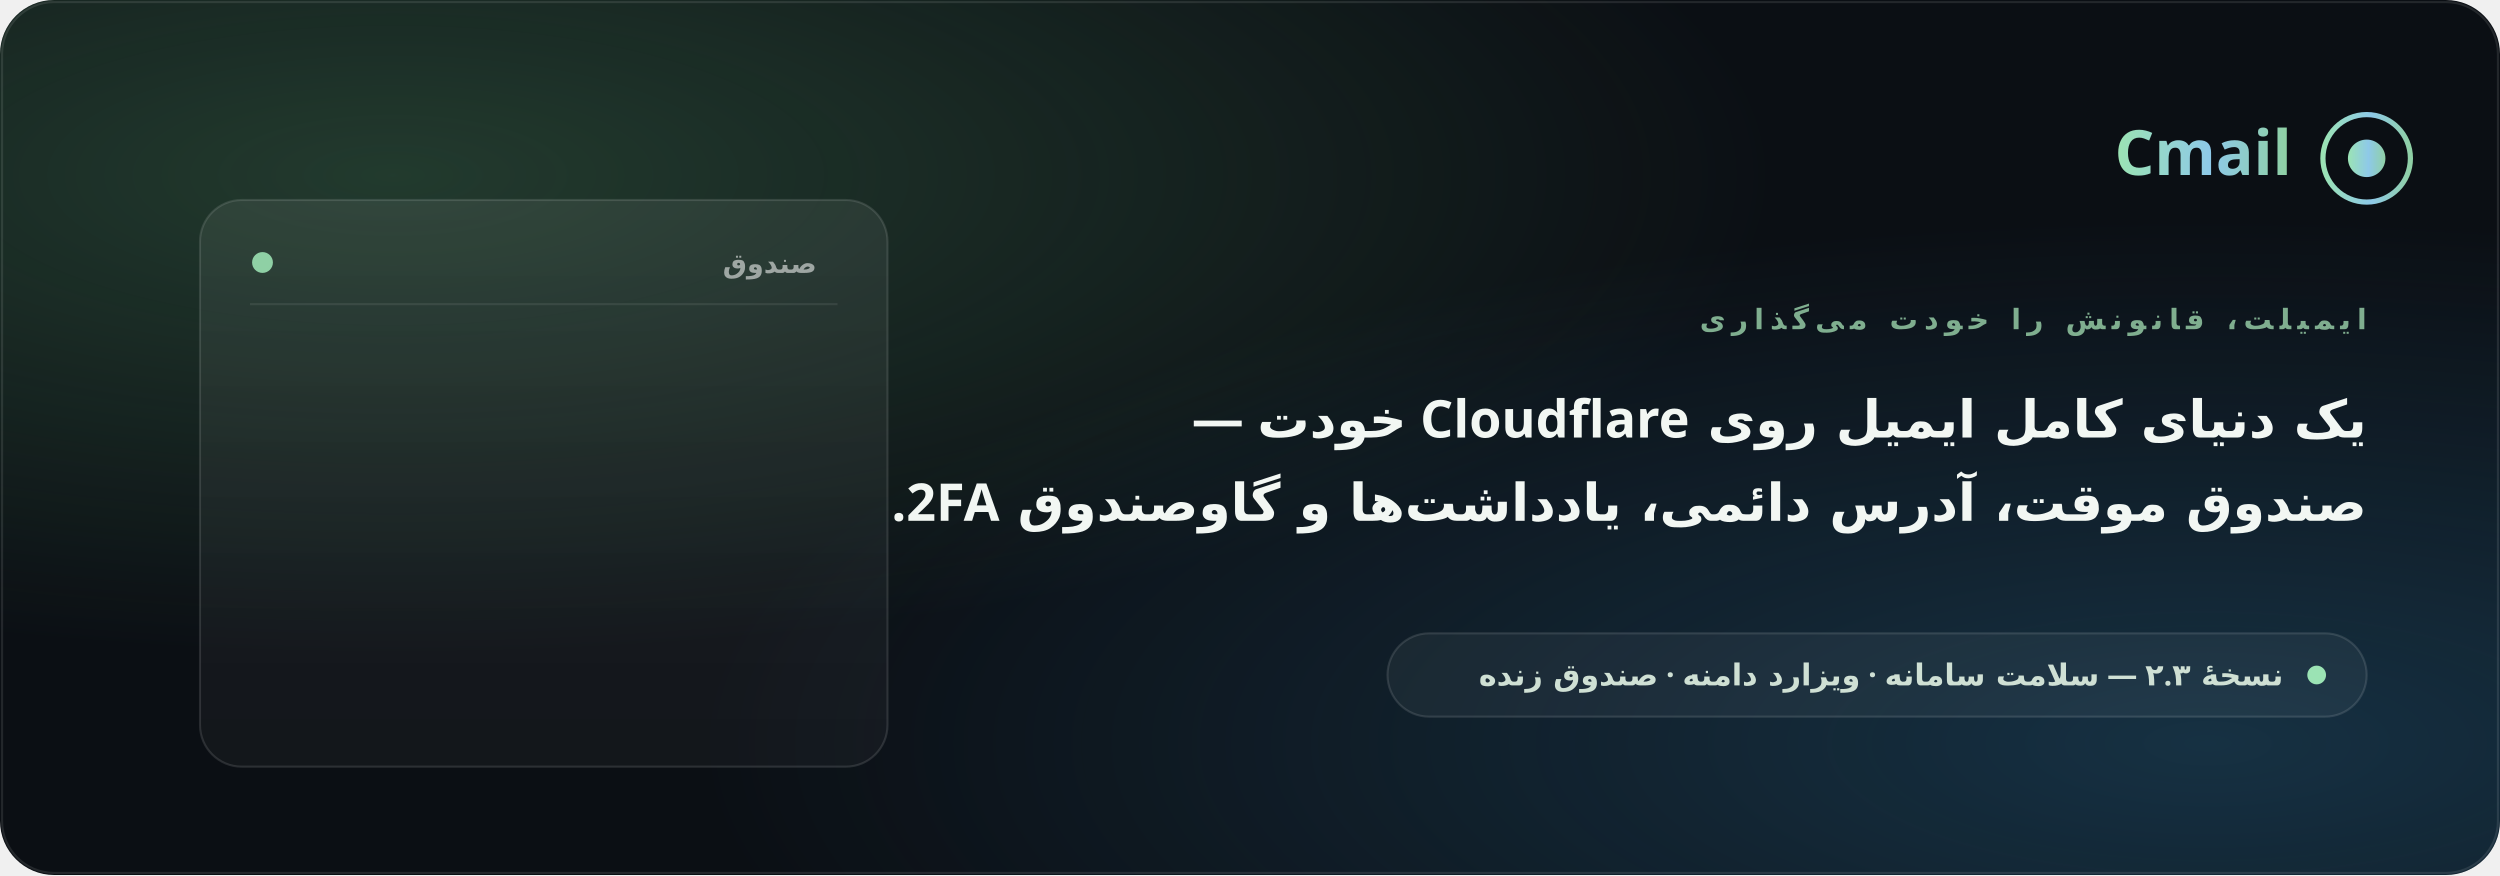
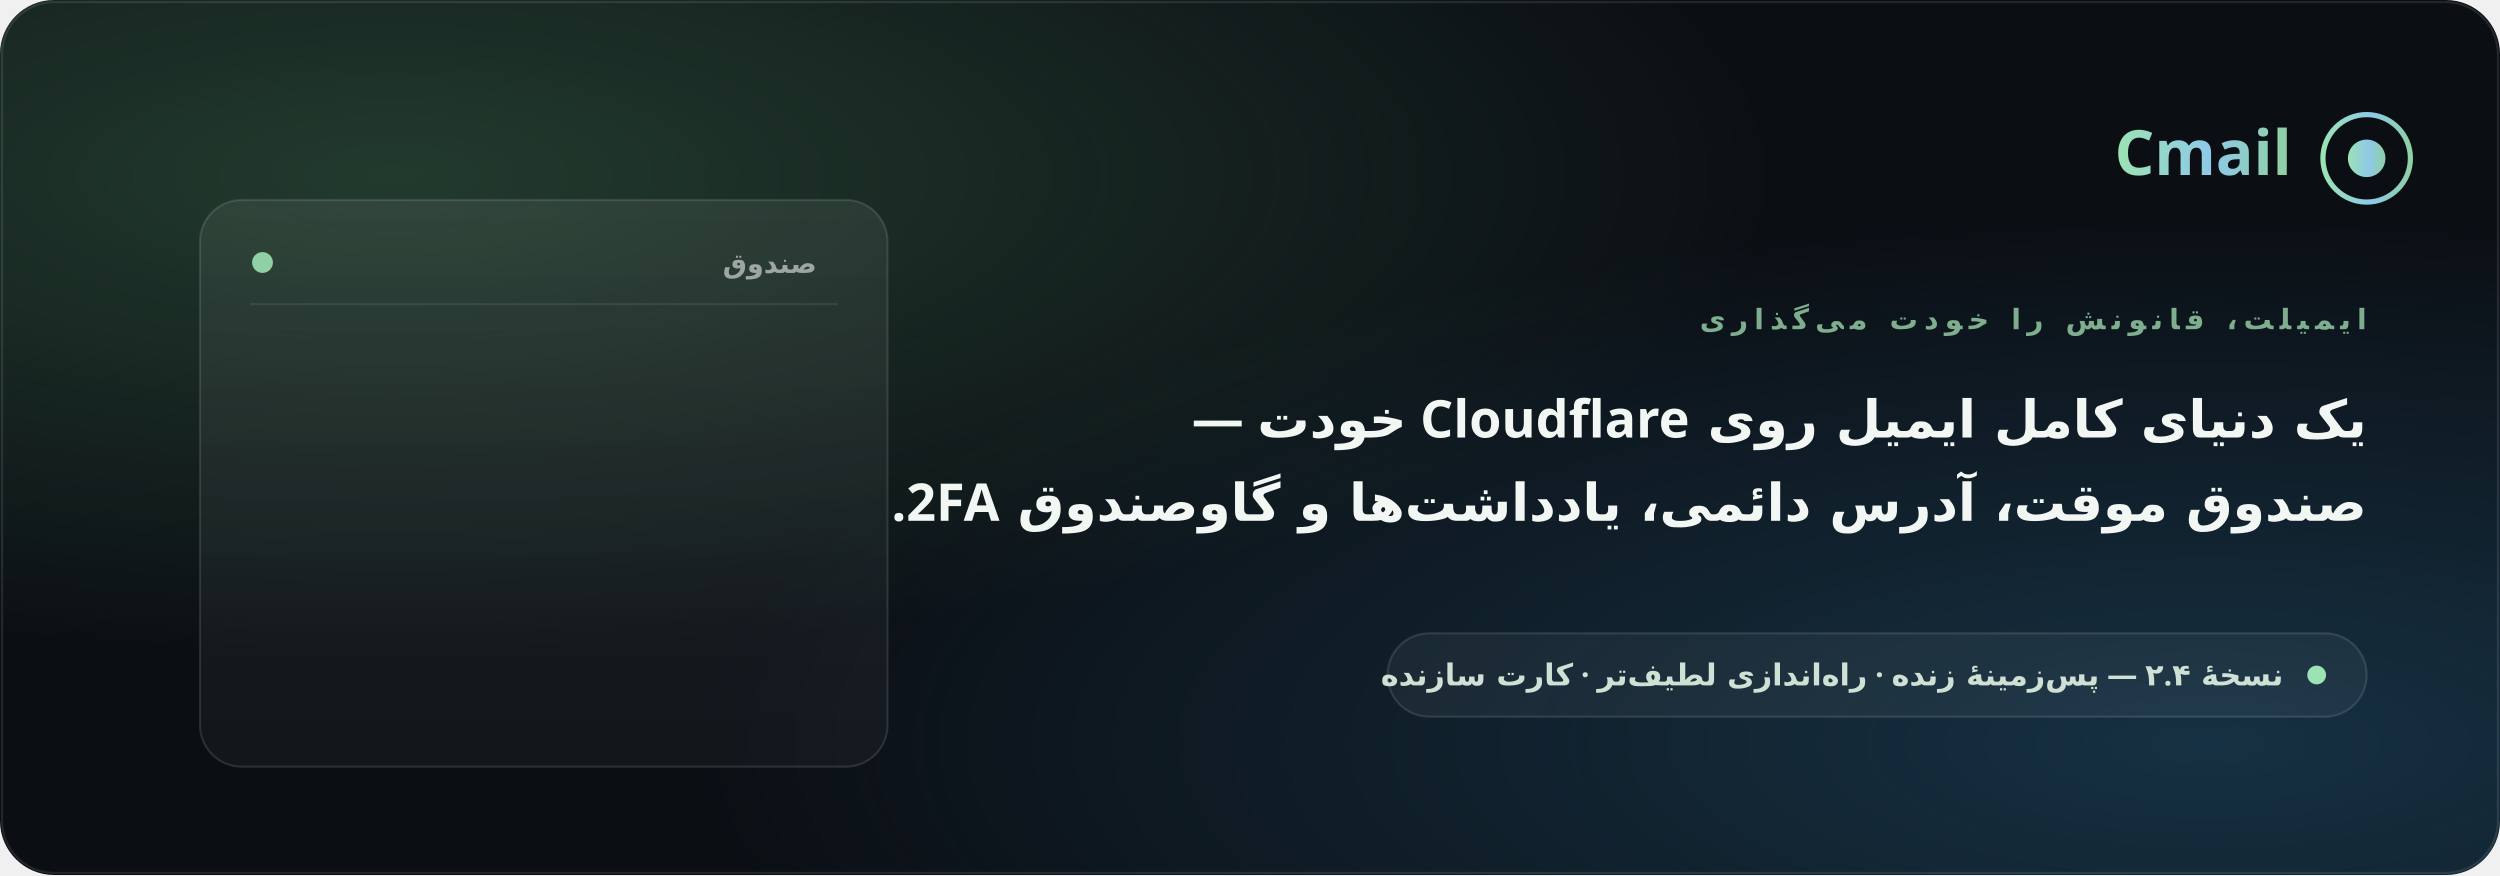
<svg xmlns="http://www.w3.org/2000/svg" width="1200" height="420" viewBox="0 0 1200 420" role="img" aria-label="Cmail">
  <defs>
    <linearGradient id="shine" x1="0" y1="0" x2="1" y2="0">
      <stop offset="0" stop-color="#9be3b4">
        <animate attributeName="stop-color" values="#9be3b4;#8ec9e8;#c2a7e2;#9be3b4" dur="9s" repeatCount="indefinite" />
      </stop>
      <stop offset="0.55" stop-color="#8ec9e8">
        <animate attributeName="stop-color" values="#8ec9e8;#c2a7e2;#9be3b4;#8ec9e8" dur="9s" repeatCount="indefinite" />
      </stop>
      <stop offset="1" stop-color="#8fd0a5" />
    </linearGradient>
    <radialGradient id="glowA" cx="0.16" cy="0.2" r="0.55">
      <stop offset="0" stop-color="#4f8f60" stop-opacity="0.34">
        <animate attributeName="stop-opacity" values="0.34;0.5;0.34" dur="8s" repeatCount="indefinite" />
      </stop>
      <stop offset="1" stop-color="#4f8f60" stop-opacity="0" />
    </radialGradient>
    <radialGradient id="glowB" cx="0.88" cy="0.85" r="0.6">
      <stop offset="0" stop-color="#2f7fb0" stop-opacity="0.3">
        <animate attributeName="stop-opacity" values="0.3;0.46;0.3" dur="10s" repeatCount="indefinite" />
      </stop>
      <stop offset="1" stop-color="#2f7fb0" stop-opacity="0" />
    </radialGradient>
    <linearGradient id="cardbg" x1="0" y1="0" x2="0" y2="1">
      <stop offset="0" stop-color="#ffffff" stop-opacity="0.07" />
      <stop offset="1" stop-color="#ffffff" stop-opacity="0.03" />
    </linearGradient>
  </defs>
  <rect width="1200" height="420" rx="26" fill="#0b0f14" />
  <rect width="1200" height="420" rx="26" fill="url(#glowA)" />
  <rect width="1200" height="420" rx="26" fill="url(#glowB)" />
  <rect x="1" y="1" width="1198" height="418" rx="25" fill="none" stroke="#ffffff" stroke-opacity="0.1" />
  <g>
    <circle cx="1136" cy="76" r="21" fill="none" stroke="url(#shine)" stroke-width="2.5">
      <animate attributeName="r" values="21;22.5;21" dur="3.2s" repeatCount="indefinite" />
    </circle>
    <circle cx="1136" cy="76" r="9" fill="url(#shine)">
      <animate attributeName="opacity" values="0.75;1;0.75" dur="3.2s" repeatCount="indefinite" />
    </circle>
    <text x="1100" y="84" font-family="Segoe UI, system-ui, sans-serif" font-size="30" font-weight="800" fill="url(#shine)" text-anchor="end">Cmail</text>
  </g>
  <text x="1136" y="158" font-family="Vazirmatn, Tahoma, sans-serif" font-size="13.5" font-weight="700" letter-spacing="3" fill="#7fae8f" text-anchor="start" direction="rtl">ایمیلت، قانونش را خودت می‌گذاری</text>
  <text x="1136" y="210" font-family="Vazirmatn, Tahoma, sans-serif" font-size="25" font-weight="800" fill="#f2f7f3" text-anchor="start" direction="rtl">یک دنیای کامل ایمیل روی Cloudflare خودت —</text>
  <text x="1136" y="250" font-family="Vazirmatn, Tahoma, sans-serif" font-size="25" font-weight="800" fill="#f2f7f3" text-anchor="start" direction="rtl">صندوق موقت، آدرس دائمی، یادداشت‌ها و گاوصندوق 2FA.</text>
  <g>
    <rect x="96" y="96" width="330" height="272" rx="20" fill="url(#cardbg)" stroke="#ffffff" stroke-opacity="0.12" />
    <text x="392" y="131" font-family="Vazirmatn, Tahoma, sans-serif" font-size="13" font-weight="700" fill="#ffffff" fill-opacity="0.55" text-anchor="start" direction="rtl">صندوق</text>
    <circle cx="126" cy="126" r="5" fill="#8fd0a5">
      <animate attributeName="opacity" values="1;0.3;1" dur="2.2s" repeatCount="indefinite" />
    </circle>
    <line x1="120" y1="146" x2="402" y2="146" stroke="#ffffff" stroke-opacity="0.08" />
    <g opacity="0">
      <animate attributeName="opacity" values="0;1;1;0" keyTimes="0;0.12;0.86;1" dur="7.2s" begin="0.9s" repeatCount="indefinite" />
      <animateTransform attributeName="transform" type="translate" values="0 14;0 0;0 0;0 -6" keyTimes="0;0.12;0.86;1" dur="7.2s" begin="0.9s" repeatCount="indefinite" />
      <circle cx="378" cy="156" r="17" fill="#c9a26a" opacity="0.92" />
      <text x="378" y="161" font-family="Vazirmatn, Tahoma, sans-serif" font-size="15" font-weight="700" fill="#0c1116" text-anchor="middle">س</text>
      <text x="340" y="154" font-family="Vazirmatn, Tahoma, sans-serif" font-size="15.5" font-weight="700" fill="#eef4f0" text-anchor="start" direction="rtl">هشدار امنیتی</text>
      <text x="340" y="173" font-family="Vazirmatn, Tahoma, sans-serif" font-size="12.5" fill="#93a39b" text-anchor="start" direction="rtl">ورود جدید به حسابت</text>
      <circle cx="122" cy="156" r="4" fill="#8fd0a5" />
    </g>
    <g opacity="0">
      <animate attributeName="opacity" values="0;1;1;0" keyTimes="0;0.12;0.86;1" dur="7.2s" begin="1.45s" repeatCount="indefinite" />
      <animateTransform attributeName="transform" type="translate" values="0 14;0 0;0 0;0 -6" keyTimes="0;0.12;0.86;1" dur="7.2s" begin="1.45s" repeatCount="indefinite" />
      <circle cx="378" cy="226" r="17" fill="#7fa5d9" opacity="0.92" />
      <text x="378" y="231" font-family="Vazirmatn, Tahoma, sans-serif" font-size="15" font-weight="700" fill="#0c1116" text-anchor="middle">ل</text>
      <text x="340" y="224" font-family="Vazirmatn, Tahoma, sans-serif" font-size="15.5" font-weight="700" fill="#eef4f0" text-anchor="start" direction="rtl">لینوکس‌مگ</text>
      <text x="340" y="243" font-family="Vazirmatn, Tahoma, sans-serif" font-size="12.5" fill="#93a39b" text-anchor="start" direction="rtl">خلاصهٔ هفته: هستهٔ ۶٫۱۲ منتشر شد</text>
      <circle cx="122" cy="226" r="4" fill="#8fd0a5" />
    </g>
    <g opacity="0">
      <animate attributeName="opacity" values="0;1;1;0" keyTimes="0;0.12;0.86;1" dur="7.2s" begin="2.0s" repeatCount="indefinite" />
      <animateTransform attributeName="transform" type="translate" values="0 14;0 0;0 0;0 -6" keyTimes="0;0.12;0.86;1" dur="7.2s" begin="2.0s" repeatCount="indefinite" />
      <circle cx="378" cy="296" r="17" fill="#b98fd4" opacity="0.92" />
      <text x="378" y="301" font-family="Vazirmatn, Tahoma, sans-serif" font-size="15" font-weight="700" fill="#0c1116" text-anchor="middle">پ</text>
      <text x="340" y="294" font-family="Vazirmatn, Tahoma, sans-serif" font-size="15.5" font-weight="700" fill="#eef4f0" text-anchor="start" direction="rtl">درگاه پرداخت</text>
      <text x="340" y="313" font-family="Vazirmatn, Tahoma, sans-serif" font-size="12.5" fill="#93a39b" text-anchor="start" direction="rtl">رسید #۸۸۴۲ — پرداخت موفق</text>
      <circle cx="122" cy="296" r="4" fill="#8fd0a5" />
    </g>
  </g>
  <g>
    <rect x="666" y="304" width="470" height="40" rx="20" fill="#ffffff" fill-opacity="0.05" stroke="#ffffff" stroke-opacity="0.12" />
    <circle cx="1112" cy="324" r="4.5" fill="#9be3b4">
      <animate attributeName="opacity" values="1;0.35;1" dur="2.6s" repeatCount="indefinite" />
    </circle>
-     <text x="1096" y="329" font-family="Vazirmatn, Tahoma, sans-serif" font-size="14.5" font-weight="600" fill="#cfe0d4" text-anchor="start" direction="rtl">نسخهٔ ۲.۳ — سلامت سامانه · ویزارد دامنه · صندوق زنده</text>
+     <text x="1096" y="329" font-family="Vazirmatn, Tahoma, sans-serif" font-size="14.5" font-weight="600" fill="#cfe0d4" text-anchor="start" direction="rtl">نسخهٔ ۲.۴ — پس‌زمینهٔ زنده · راه‌اندازی لطیف‌تر · کارت سازنده</text>
  </g>
</svg>
